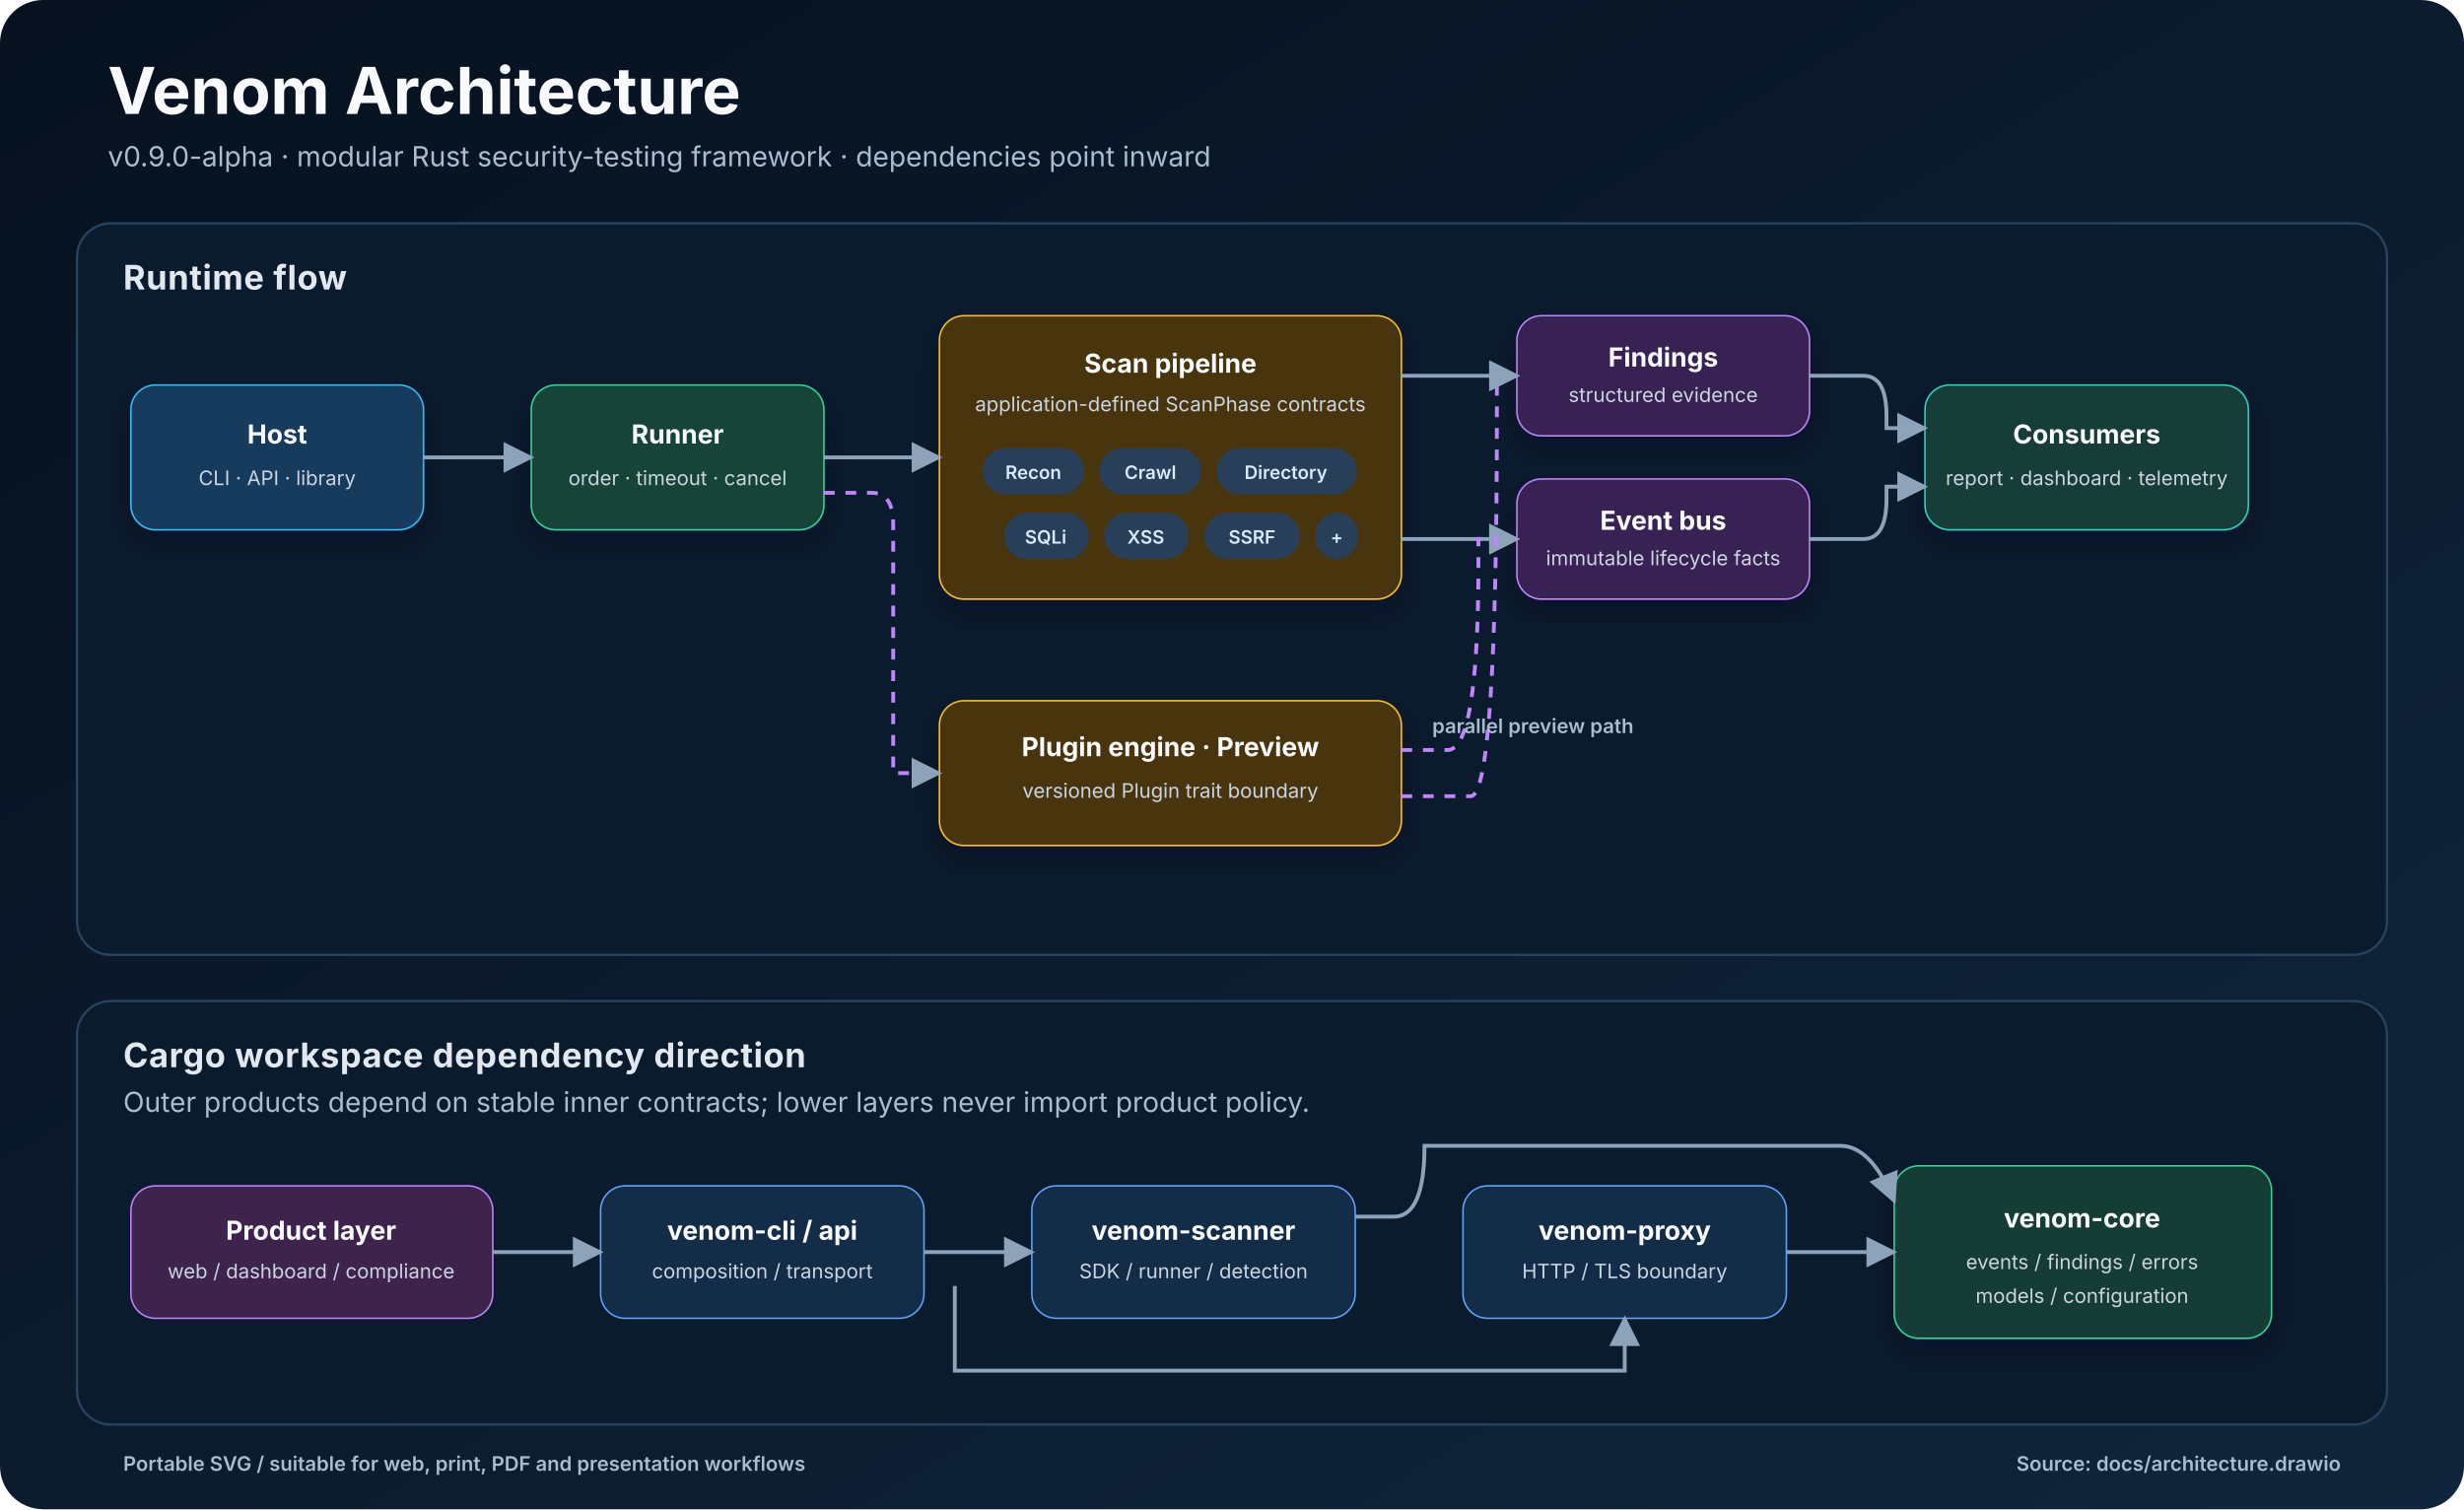
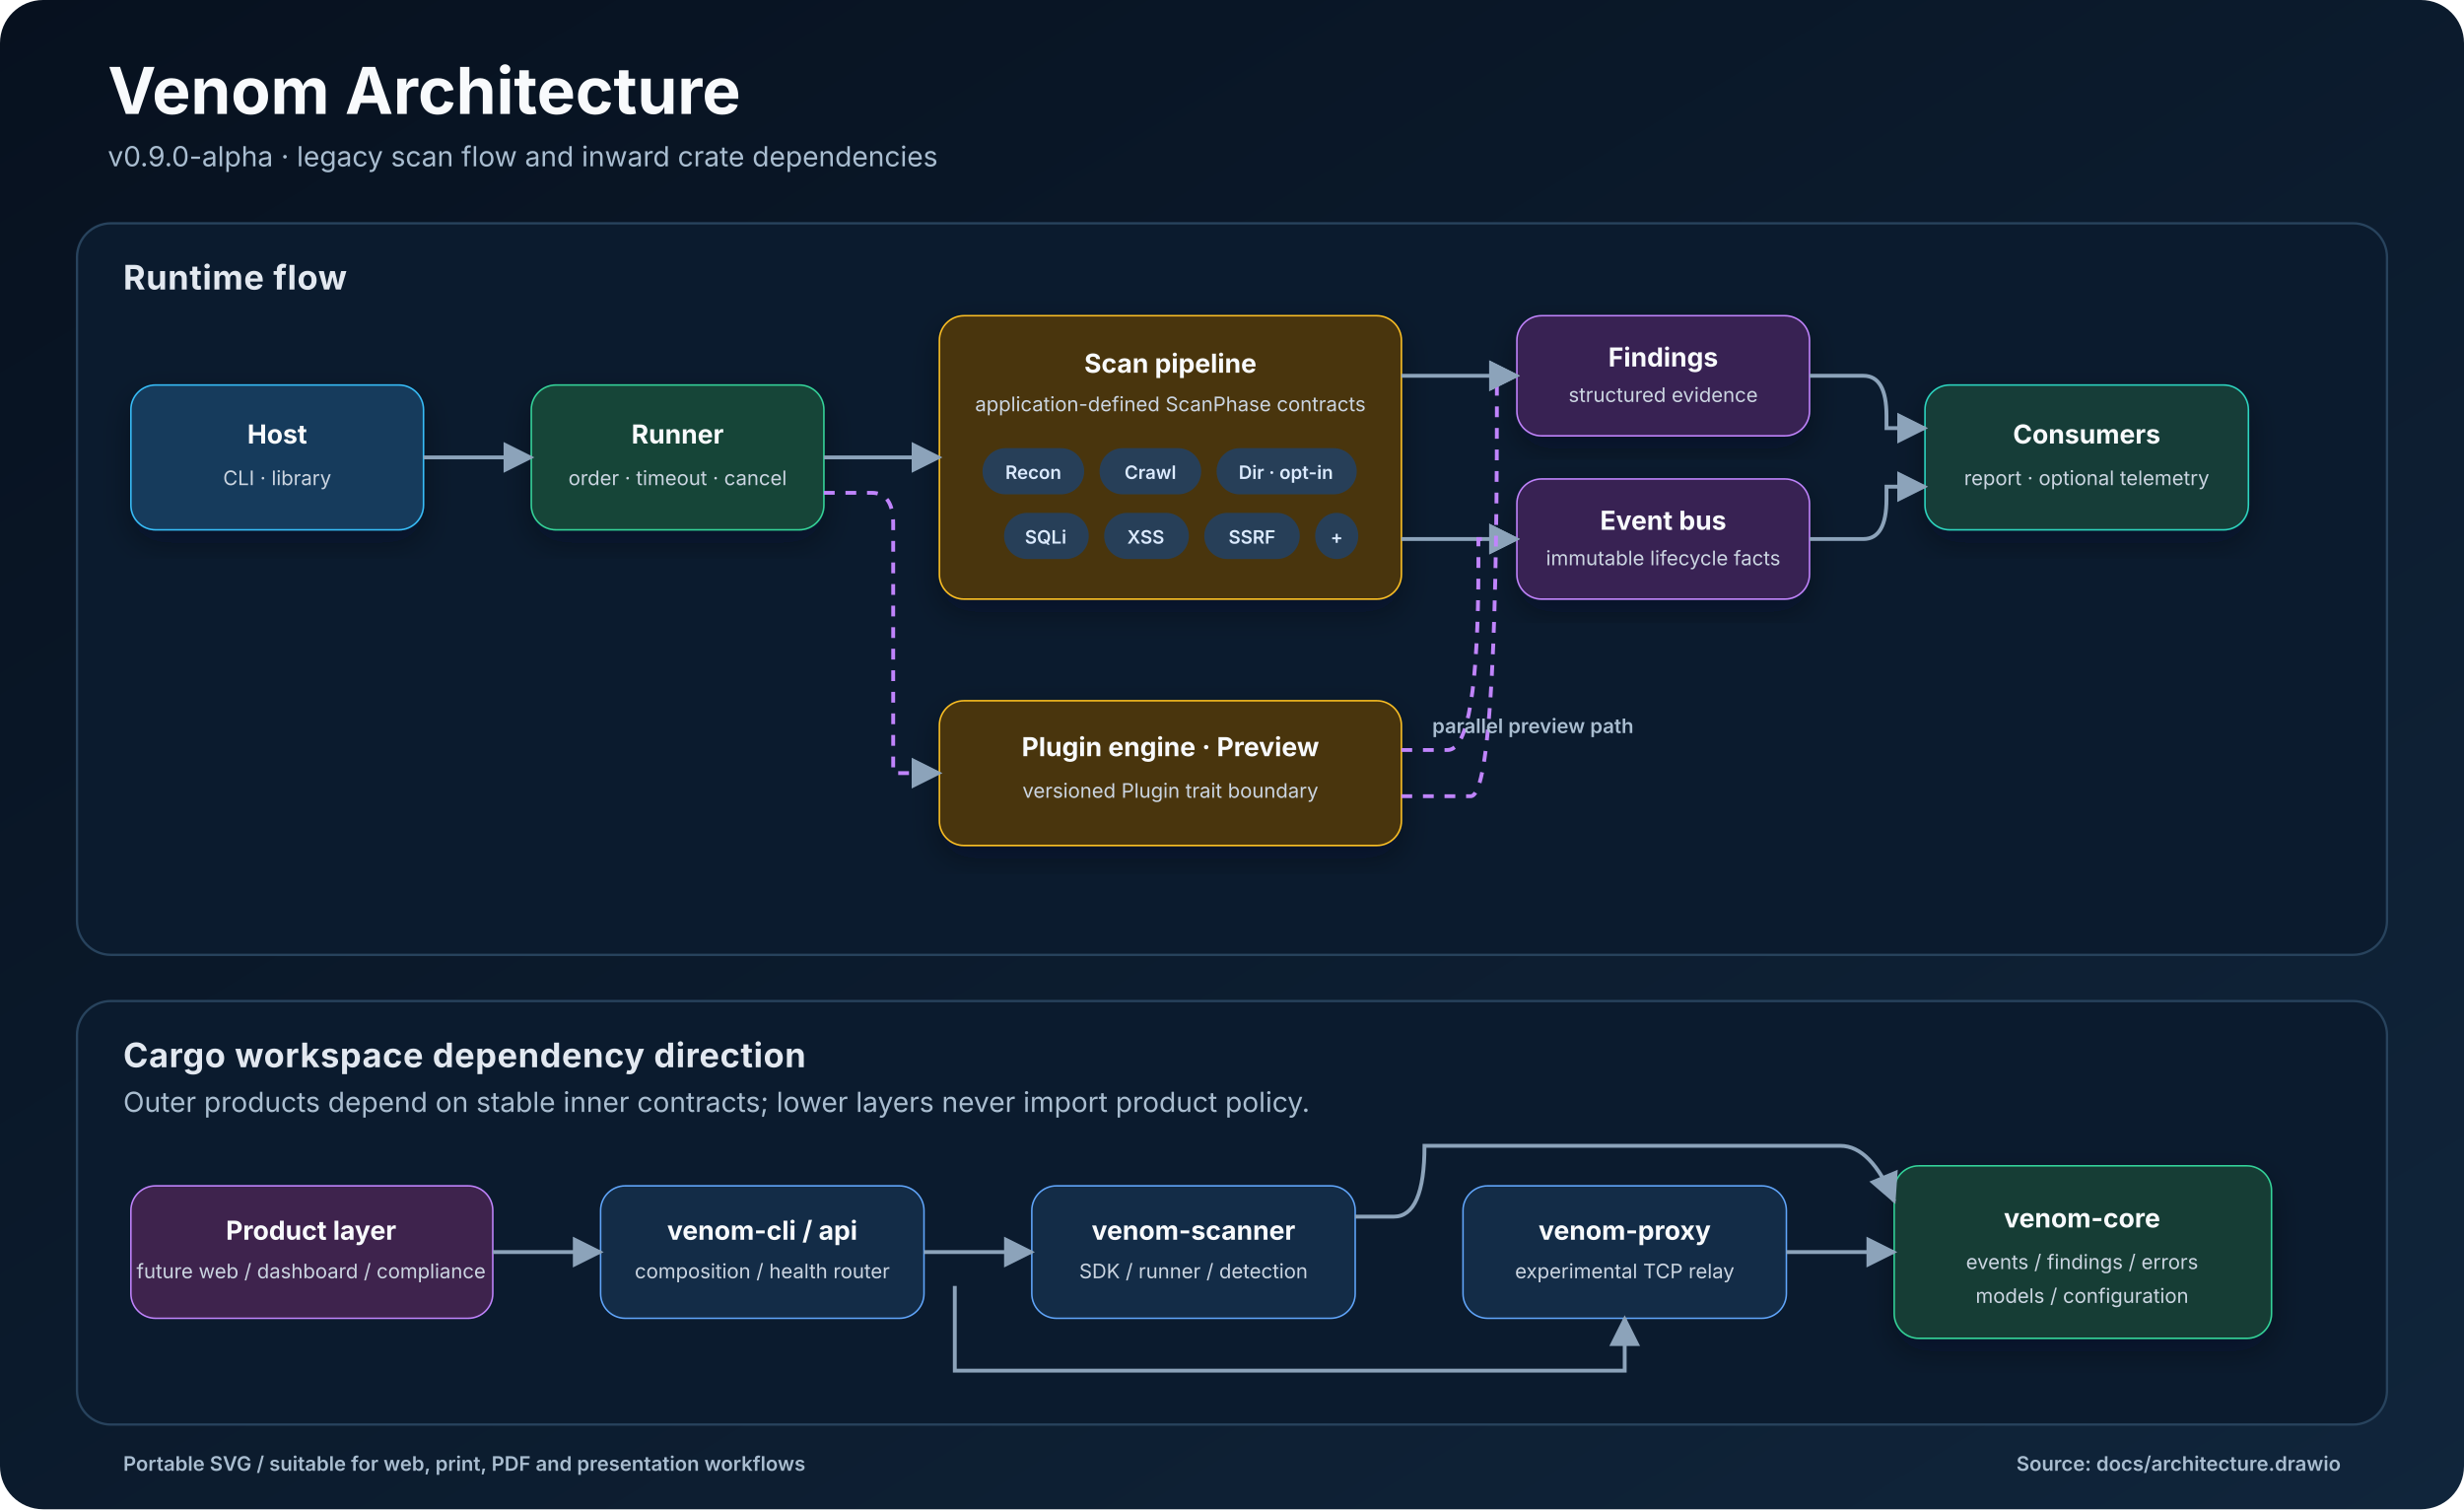
<svg xmlns="http://www.w3.org/2000/svg" width="1600" height="980" viewBox="0 0 1600 980" role="img" aria-labelledby="title desc">
  <defs>
    <linearGradient id="background" x1="0" y1="0" x2="1" y2="1">
      <stop offset="0" stop-color="#07111f" />
      <stop offset="1" stop-color="#10253b" />
    </linearGradient>
    <filter id="shadow" x="-20%" y="-20%" width="140%" height="140%">
      <feDropShadow dx="0" dy="8" stdDeviation="10" flood-color="#020617" flood-opacity="0.35" />
    </filter>
    <marker id="arrow" viewBox="0 0 10 10" refX="9" refY="5" markerWidth="8" markerHeight="8" orient="auto-start-reverse">
      <path d="M 0 0 L 10 5 L 0 10 z" fill="#8ca3ba" />
    </marker>
    <style>
      .title { font: 700 42px Inter, Segoe UI, Arial, sans-serif; fill: #f8fafc; }
      .subtitle { font: 400 18px Inter, Segoe UI, Arial, sans-serif; fill: #a9bdd0; }
      .section { font: 700 22px Inter, Segoe UI, Arial, sans-serif; fill: #e2e8f0; letter-spacing: 0.4px; }
      .box-title { font: 700 17px Inter, Segoe UI, Arial, sans-serif; fill: #f8fafc; }
      .box-copy { font: 400 13px Inter, Segoe UI, Arial, sans-serif; fill: #cbd5e1; }
      .chip { font: 600 12px Inter, Segoe UI, Arial, sans-serif; fill: #dbeafe; }
      .label { font: 600 13px Inter, Segoe UI, Arial, sans-serif; fill: #a9bdd0; }
      .edge { fill: none; stroke: #8ca3ba; stroke-width: 2.5; marker-end: url(#arrow); }
      .edge-dashed { fill: none; stroke: #c084fc; stroke-width: 2.5; stroke-dasharray: 7 7; marker-end: url(#arrow); }
      .panel { fill: #0b1b2e; stroke: #28435d; stroke-width: 1.5; }
      .host { fill: #133b5c; stroke: #38bdf8; }
      .runner { fill: #174437; stroke: #34d399; }
      .engine { fill: #4a3511; stroke: #fbbf24; }
      .contract { fill: #392052; stroke: #c084fc; }
      .report { fill: #163d38; stroke: #2dd4bf; }
      .core { fill: #123d34; stroke: #34d399; }
      .crate { fill: #132c47; stroke: #60a5fa; }
      .product { fill: #3e234d; stroke: #c084fc; }
    </style>
  </defs>
  <rect width="1600" height="980" rx="28" fill="url(#background)" />
  <text class="title" x="70" y="74">Venom Architecture</text>
-   <text class="subtitle" x="70" y="108">v0.9.0-alpha · modular Rust security-testing framework · dependencies point inward</text>
+   <text class="subtitle" x="70" y="108">v0.9.0-alpha · legacy scan flow and inward crate dependencies</text>
  <rect class="panel" x="50" y="145" width="1500" height="475" rx="22" />
  <text class="section" x="80" y="188">Runtime flow</text>
  <rect class="host" filter="url(#shadow)" x="85" y="250" width="190" height="94" rx="16" />
  <text class="box-title" x="180" y="288" text-anchor="middle">Host</text>
-   <text class="box-copy" x="180" y="315" text-anchor="middle">CLI · API · library</text>
+   <text class="box-copy" x="180" y="315" text-anchor="middle">CLI · library</text>
  <rect class="runner" filter="url(#shadow)" x="345" y="250" width="190" height="94" rx="16" />
  <text class="box-title" x="440" y="288" text-anchor="middle">Runner</text>
  <text class="box-copy" x="440" y="315" text-anchor="middle">order · timeout · cancel</text>
  <rect class="engine" filter="url(#shadow)" x="610" y="205" width="300" height="184" rx="16" />
  <text class="box-title" x="760" y="242" text-anchor="middle">Scan pipeline</text>
  <text class="box-copy" x="760" y="267" text-anchor="middle">application-defined ScanPhase contracts</text>
  <g>
    <rect x="638" y="291" width="66" height="30" rx="15" fill="#273f58" />
    <text class="chip" x="671" y="311" text-anchor="middle">Recon</text>
    <rect x="714" y="291" width="66" height="30" rx="15" fill="#273f58" />
    <text class="chip" x="747" y="311" text-anchor="middle">Crawl</text>
    <rect x="790" y="291" width="91" height="30" rx="15" fill="#273f58" />
-     <text class="chip" x="835" y="311" text-anchor="middle">Directory</text>
+     <text class="chip" x="835" y="311" text-anchor="middle">Dir · opt-in</text>
    <rect x="652" y="333" width="55" height="30" rx="15" fill="#273f58" />
    <text class="chip" x="679" y="353" text-anchor="middle">SQLi</text>
    <rect x="717" y="333" width="55" height="30" rx="15" fill="#273f58" />
    <text class="chip" x="744" y="353" text-anchor="middle">XSS</text>
    <rect x="782" y="333" width="62" height="30" rx="15" fill="#273f58" />
    <text class="chip" x="813" y="353" text-anchor="middle">SSRF</text>
    <rect x="854" y="333" width="28" height="30" rx="15" fill="#273f58" />
    <text class="chip" x="868" y="353" text-anchor="middle">+</text>
  </g>
  <rect class="contract" filter="url(#shadow)" x="985" y="205" width="190" height="78" rx="16" />
  <text class="box-title" x="1080" y="238" text-anchor="middle">Findings</text>
  <text class="box-copy" x="1080" y="261" text-anchor="middle">structured evidence</text>
  <rect class="contract" filter="url(#shadow)" x="985" y="311" width="190" height="78" rx="16" />
  <text class="box-title" x="1080" y="344" text-anchor="middle">Event bus</text>
  <text class="box-copy" x="1080" y="367" text-anchor="middle">immutable lifecycle facts</text>
  <rect class="report" filter="url(#shadow)" x="1250" y="250" width="210" height="94" rx="16" />
  <text class="box-title" x="1355" y="288" text-anchor="middle">Consumers</text>
-   <text class="box-copy" x="1355" y="315" text-anchor="middle">report · dashboard · telemetry</text>
+   <text class="box-copy" x="1355" y="315" text-anchor="middle">report · optional telemetry</text>
  <rect class="engine" filter="url(#shadow)" x="610" y="455" width="300" height="94" rx="16" />
  <text class="box-title" x="760" y="491" text-anchor="middle">Plugin engine · Preview</text>
  <text class="box-copy" x="760" y="518" text-anchor="middle">versioned Plugin trait boundary</text>
  <path class="edge" d="M 275 297 H 345" />
  <path class="edge" d="M 535 297 H 610" />
  <path class="edge" d="M 910 244 H 985" />
  <path class="edge" d="M 910 350 H 985" />
  <path class="edge" d="M 1175 244 H 1210 Q 1225 244 1225 270 V 278 H 1250" />
  <path class="edge" d="M 1175 350 H 1210 Q 1225 350 1225 324 V 316 H 1250" />
  <path class="edge-dashed" d="M 535 320 H 566 Q 580 320 580 340 V 502 H 610" />
  <path class="edge-dashed" d="M 910 487 H 940 Q 960 487 960 366 V 350 H 985" />
  <path class="edge-dashed" d="M 910 517 H 955 Q 972 517 972 268 V 244 H 985" />
  <text class="label" x="930" y="476">parallel preview path</text>
  <rect class="panel" x="50" y="650" width="1500" height="275" rx="22" />
  <text class="section" x="80" y="693">Cargo workspace dependency direction</text>
  <text class="subtitle" x="80" y="722">Outer products depend on stable inner contracts; lower layers never import product policy.</text>
  <rect class="product" x="85" y="770" width="235" height="86" rx="16" />
  <text class="box-title" x="202" y="805" text-anchor="middle">Product layer</text>
-   <text class="box-copy" x="202" y="830" text-anchor="middle">web / dashboard / compliance</text>
+   <text class="box-copy" x="202" y="830" text-anchor="middle">future web / dashboard / compliance</text>
  <rect class="crate" x="390" y="770" width="210" height="86" rx="16" />
  <text class="box-title" x="495" y="805" text-anchor="middle">venom-cli / api</text>
-   <text class="box-copy" x="495" y="830" text-anchor="middle">composition / transport</text>
+   <text class="box-copy" x="495" y="830" text-anchor="middle">composition / health router</text>
  <rect class="crate" x="670" y="770" width="210" height="86" rx="16" />
  <text class="box-title" x="775" y="805" text-anchor="middle">venom-scanner</text>
  <text class="box-copy" x="775" y="830" text-anchor="middle">SDK / runner / detection</text>
  <rect class="crate" x="950" y="770" width="210" height="86" rx="16" />
  <text class="box-title" x="1055" y="805" text-anchor="middle">venom-proxy</text>
-   <text class="box-copy" x="1055" y="830" text-anchor="middle">HTTP / TLS boundary</text>
+   <text class="box-copy" x="1055" y="830" text-anchor="middle">experimental TCP relay</text>
  <rect class="core" filter="url(#shadow)" x="1230" y="757" width="245" height="112" rx="16" />
  <text class="box-title" x="1352" y="797" text-anchor="middle">venom-core</text>
  <text class="box-copy" x="1352" y="824" text-anchor="middle">events / findings / errors</text>
  <text class="box-copy" x="1352" y="846" text-anchor="middle">models / configuration</text>
  <path class="edge" d="M 320 813 H 390" />
  <path class="edge" d="M 600 813 H 670" />
  <path class="edge" d="M 620 835 V 890 H 1055 V 856" />
  <path class="edge" d="M 880 790 H 905 Q 925 790 925 744 H 1195 Q 1215 744 1230 780" />
  <path class="edge" d="M 1160 813 H 1230" />
  <text class="label" x="80" y="955">Portable SVG / suitable for web, print, PDF and presentation workflows</text>
  <text class="label" x="1520" y="955" text-anchor="end">Source: docs/architecture.drawio</text>
</svg>
